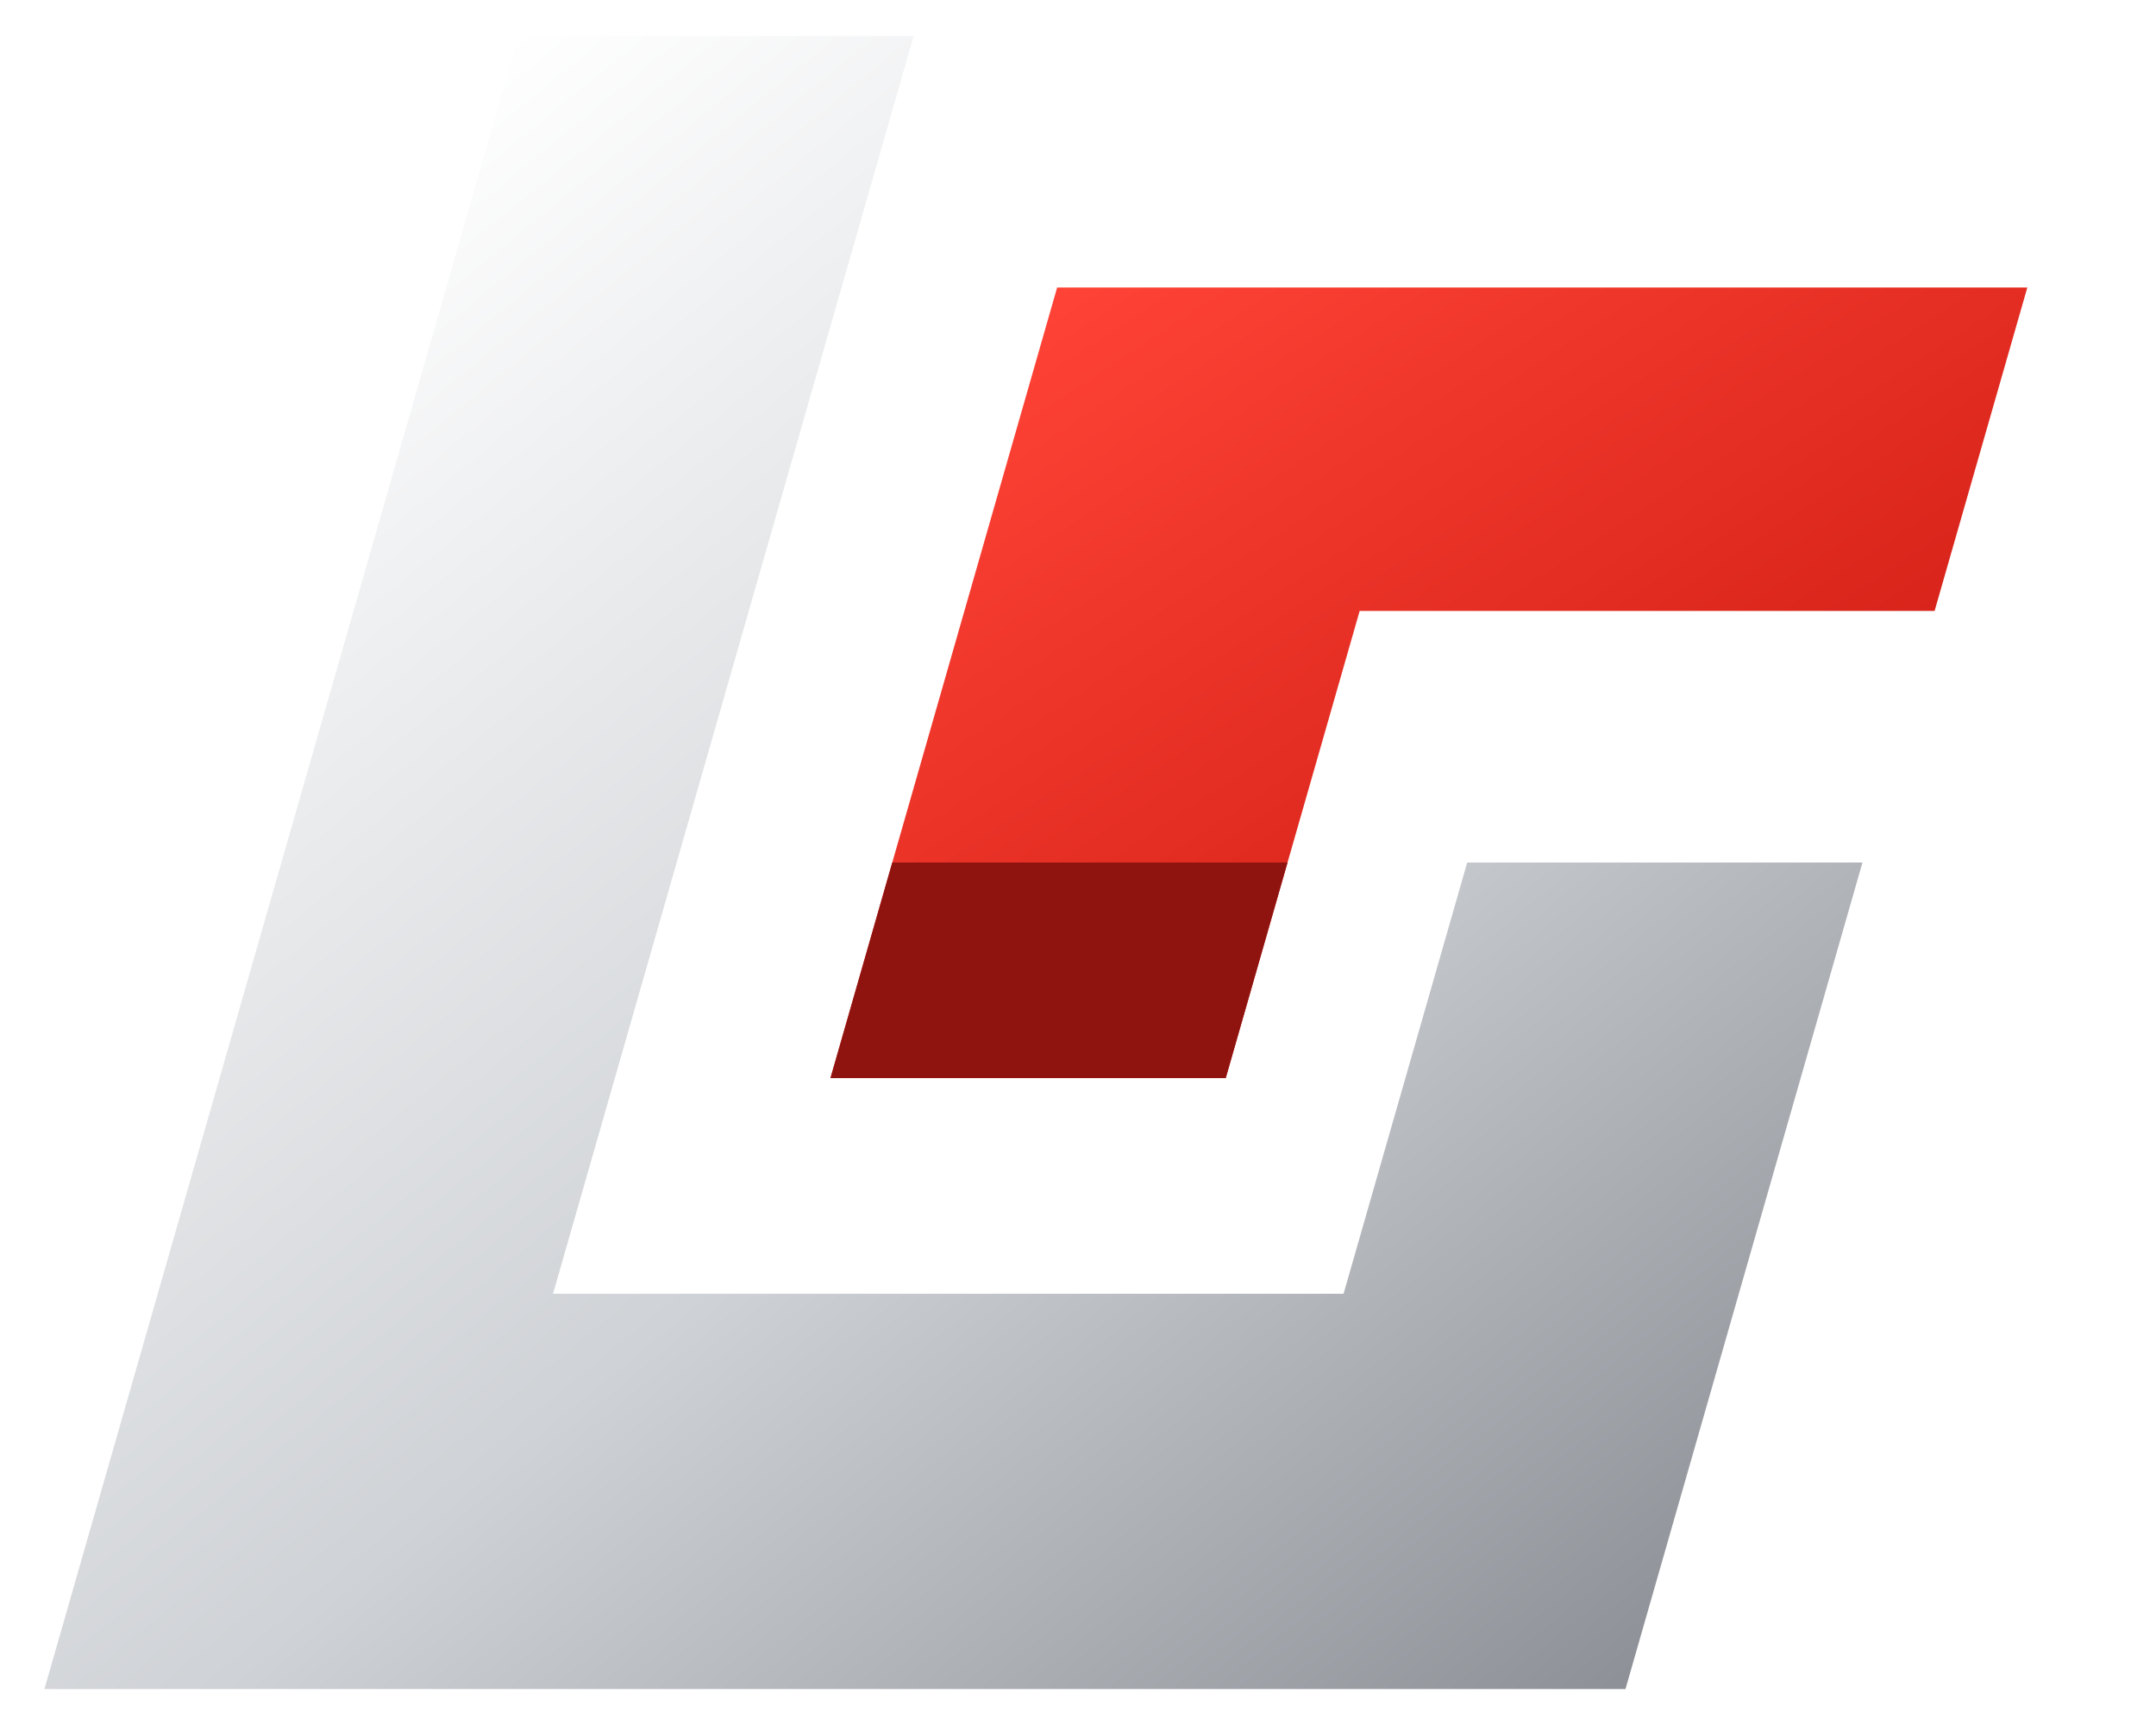
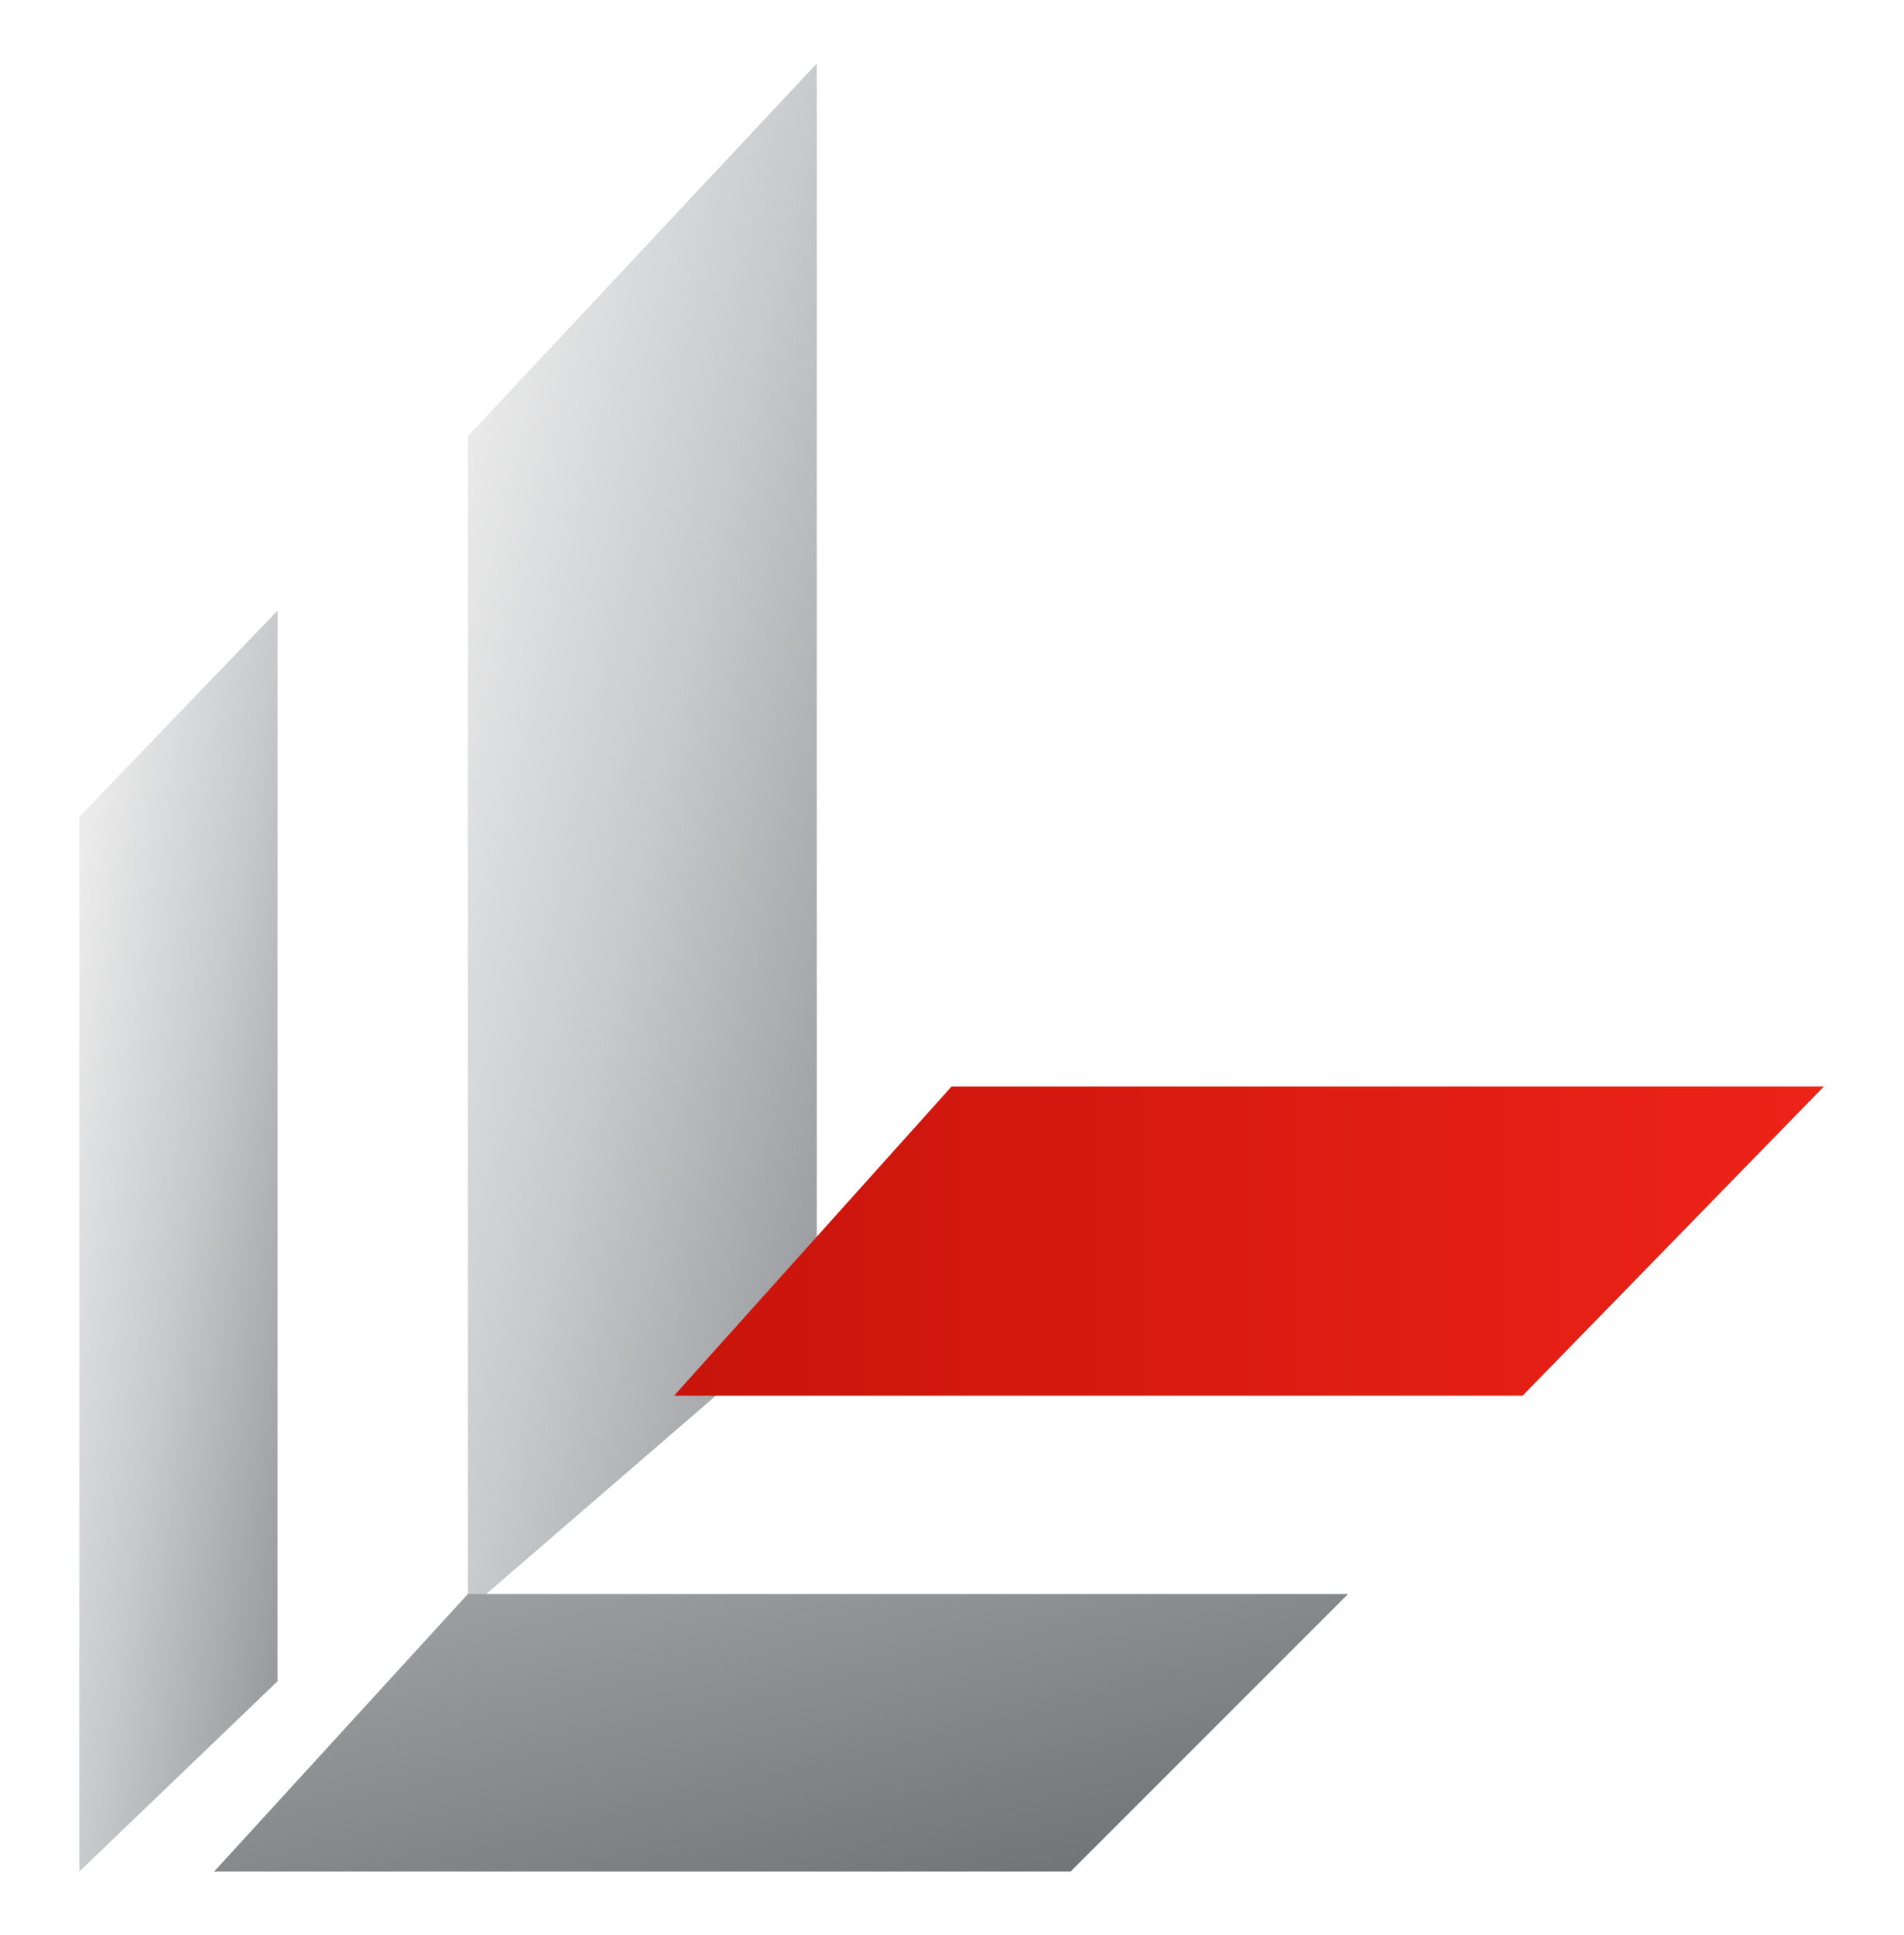
- <svg xmlns="http://www.w3.org/2000/svg" viewBox="6 2 120 96">
+ <svg xmlns="http://www.w3.org/2000/svg" viewBox="263 97 240 244">
  <defs>
    <linearGradient id="silver" x1="0" y1="0" x2="1" y2="1">
-       <stop offset="0" stop-color="#ffffff" />
-       <stop offset="0.55" stop-color="#cfd2d6" />
-       <stop offset="1" stop-color="#8d9197" />
+       <stop offset="0" stop-color="#f4f4f4" />
+       <stop offset="0.5" stop-color="#c9cacc" />
+       <stop offset="1" stop-color="#8f9194" />
    </linearGradient>
-     <linearGradient id="red" x1="0" y1="0" x2="1" y2="1">
-       <stop offset="0" stop-color="#ff4336" />
-       <stop offset="1" stop-color="#c8170f" />
+     <linearGradient id="steel" x1="0" y1="0" x2="1" y2="1">
+       <stop offset="0" stop-color="#a3a4a6" />
+       <stop offset="1" stop-color="#6c6d70" />
+     </linearGradient>
+     <linearGradient id="red" x1="0" y1="0" x2="1" y2="0">
+       <stop offset="0" stop-color="#c8140c" />
+       <stop offset="1" stop-color="#ee2318" />
    </linearGradient>
  </defs>
-   <g transform="skewX(-16)">
-     <path d="M36 4h22v70h44V50h22v46H36z" fill="url(#silver)" />
-     <path d="M70 18h54v18H92v26H70z" fill="url(#red)" />
-     <path d="M70 50h22v12H70z" fill="#8f1410" />
-   </g>
+   <path d="M273 200 298 174V309l-25 24z" fill="url(#silver)" />
+   <path d="M322 152 366 105V262l-44 38z" fill="url(#silver)" />
+   <path d="M383 234H493l-38 39H348z" fill="url(#red)" />
+   <path d="M322 298H433l-35 35H290z" fill="url(#steel)" />
</svg>
